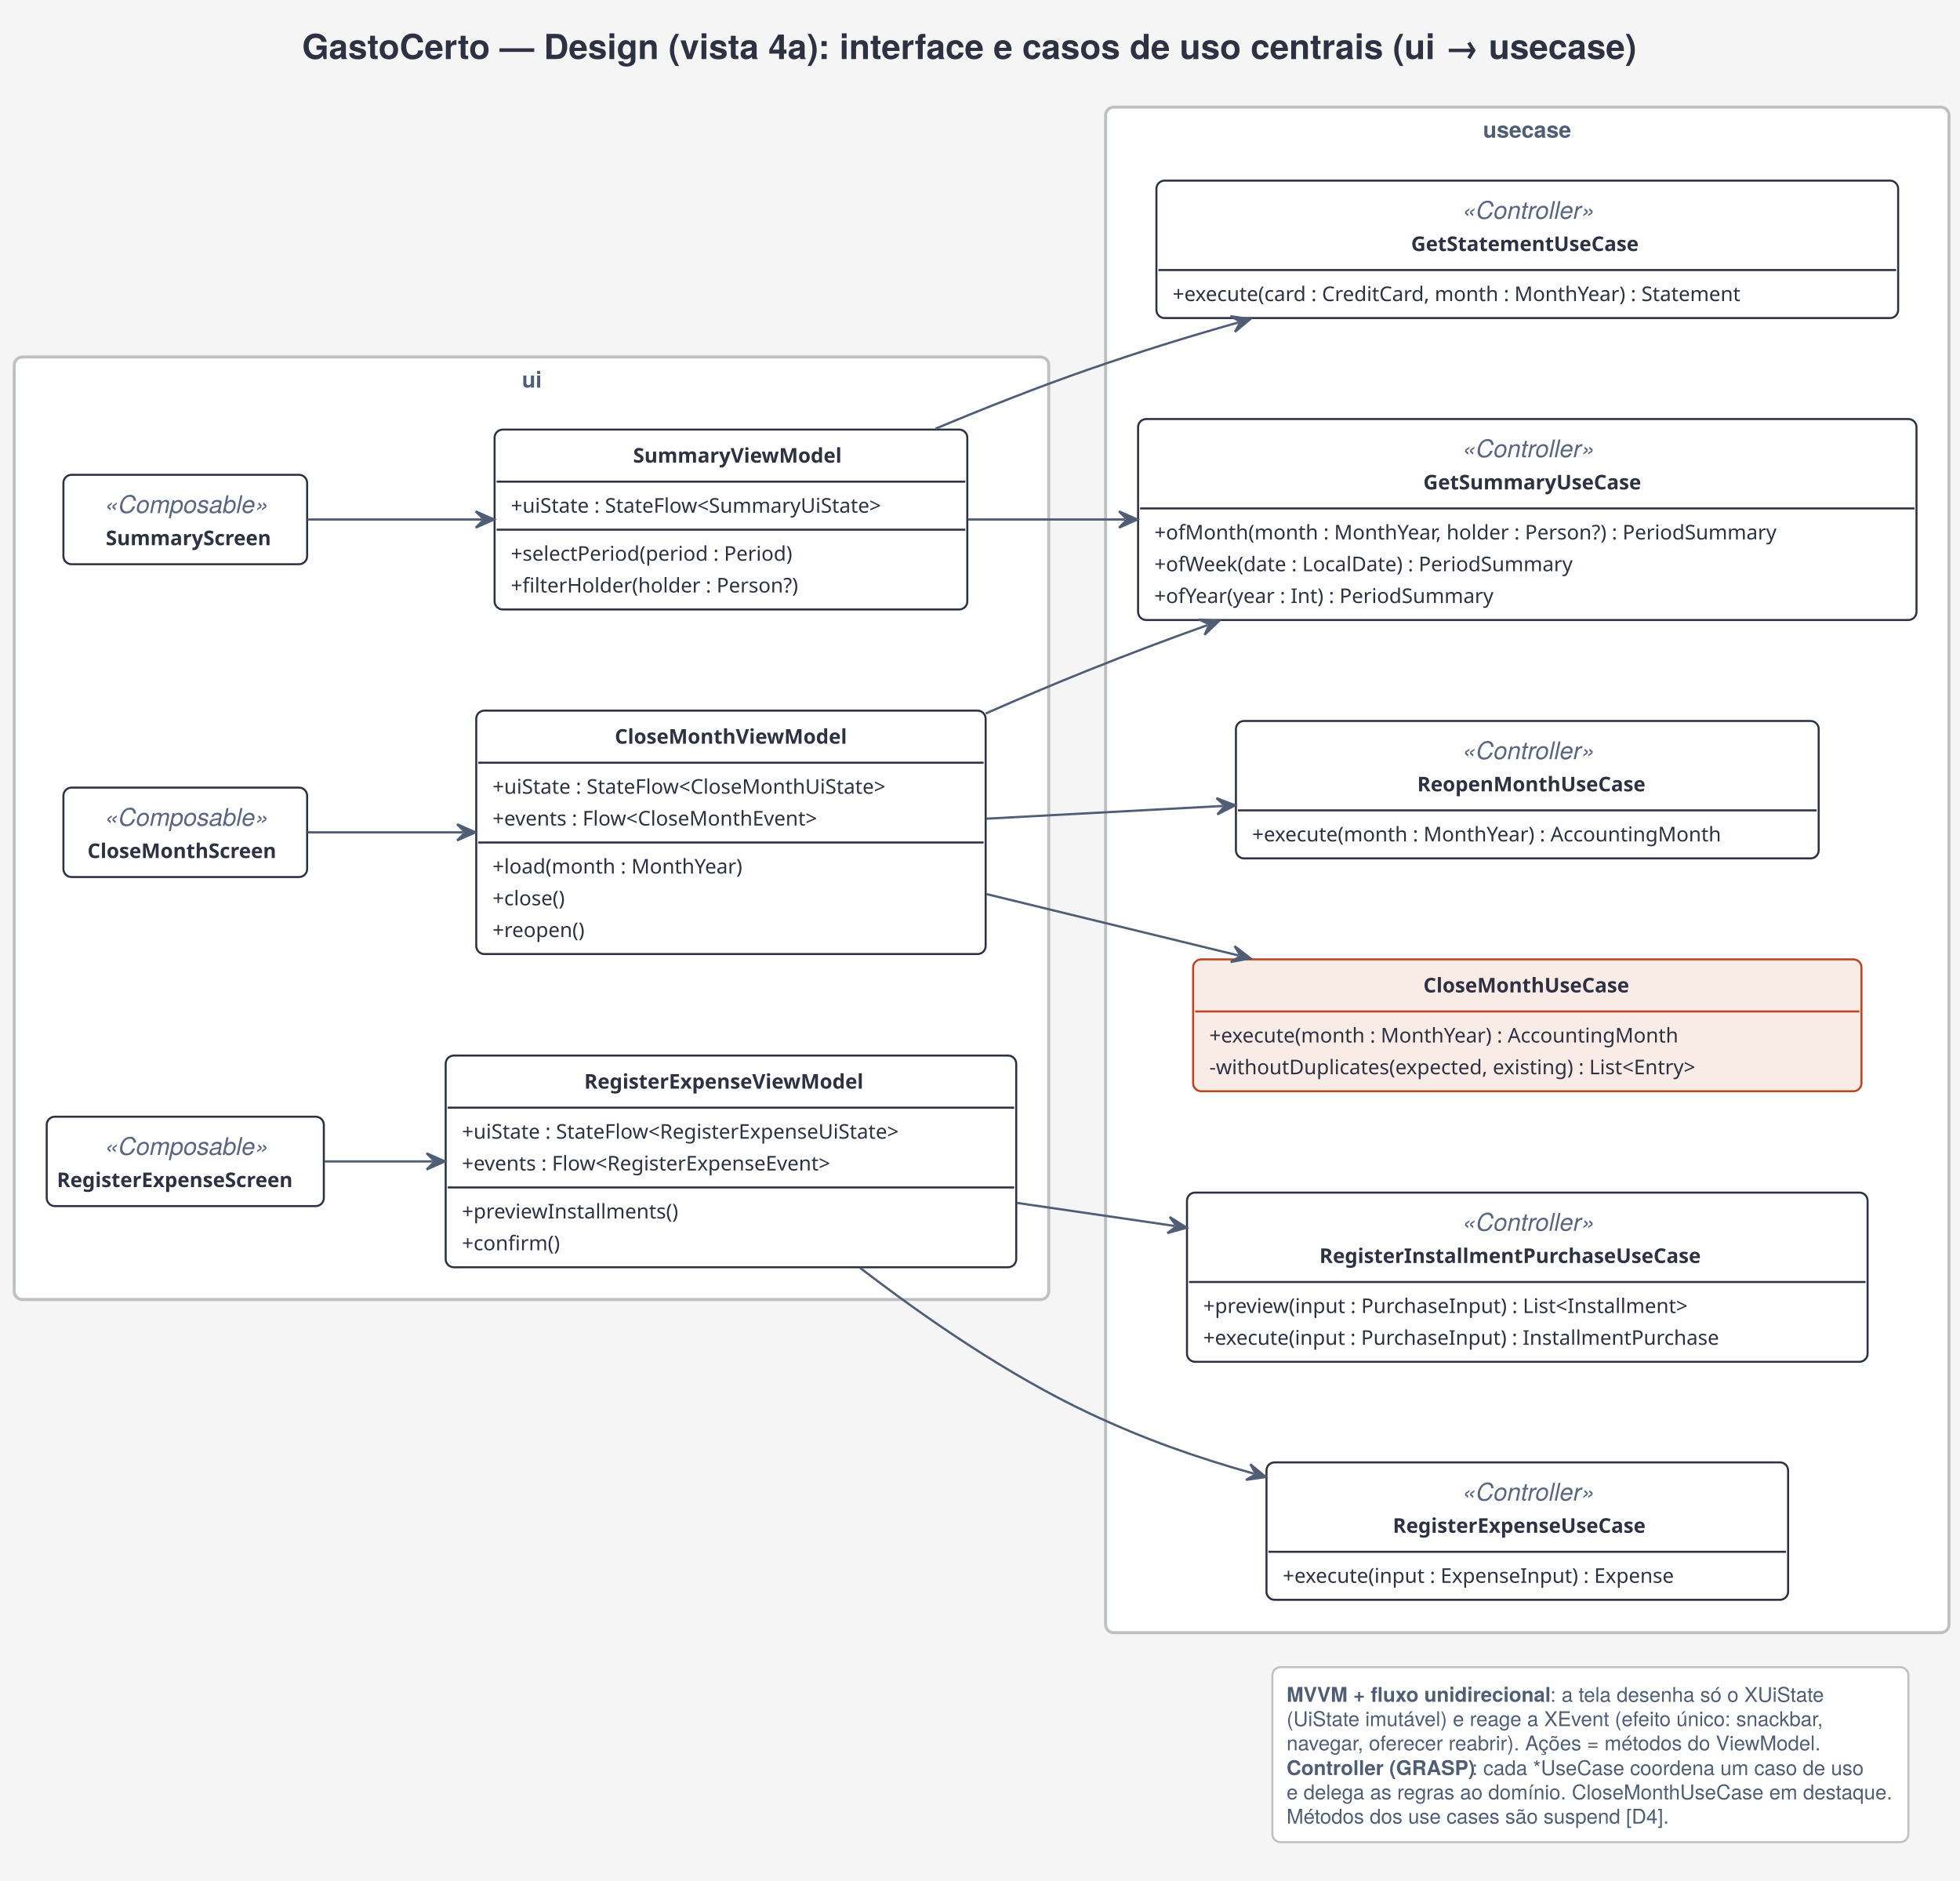
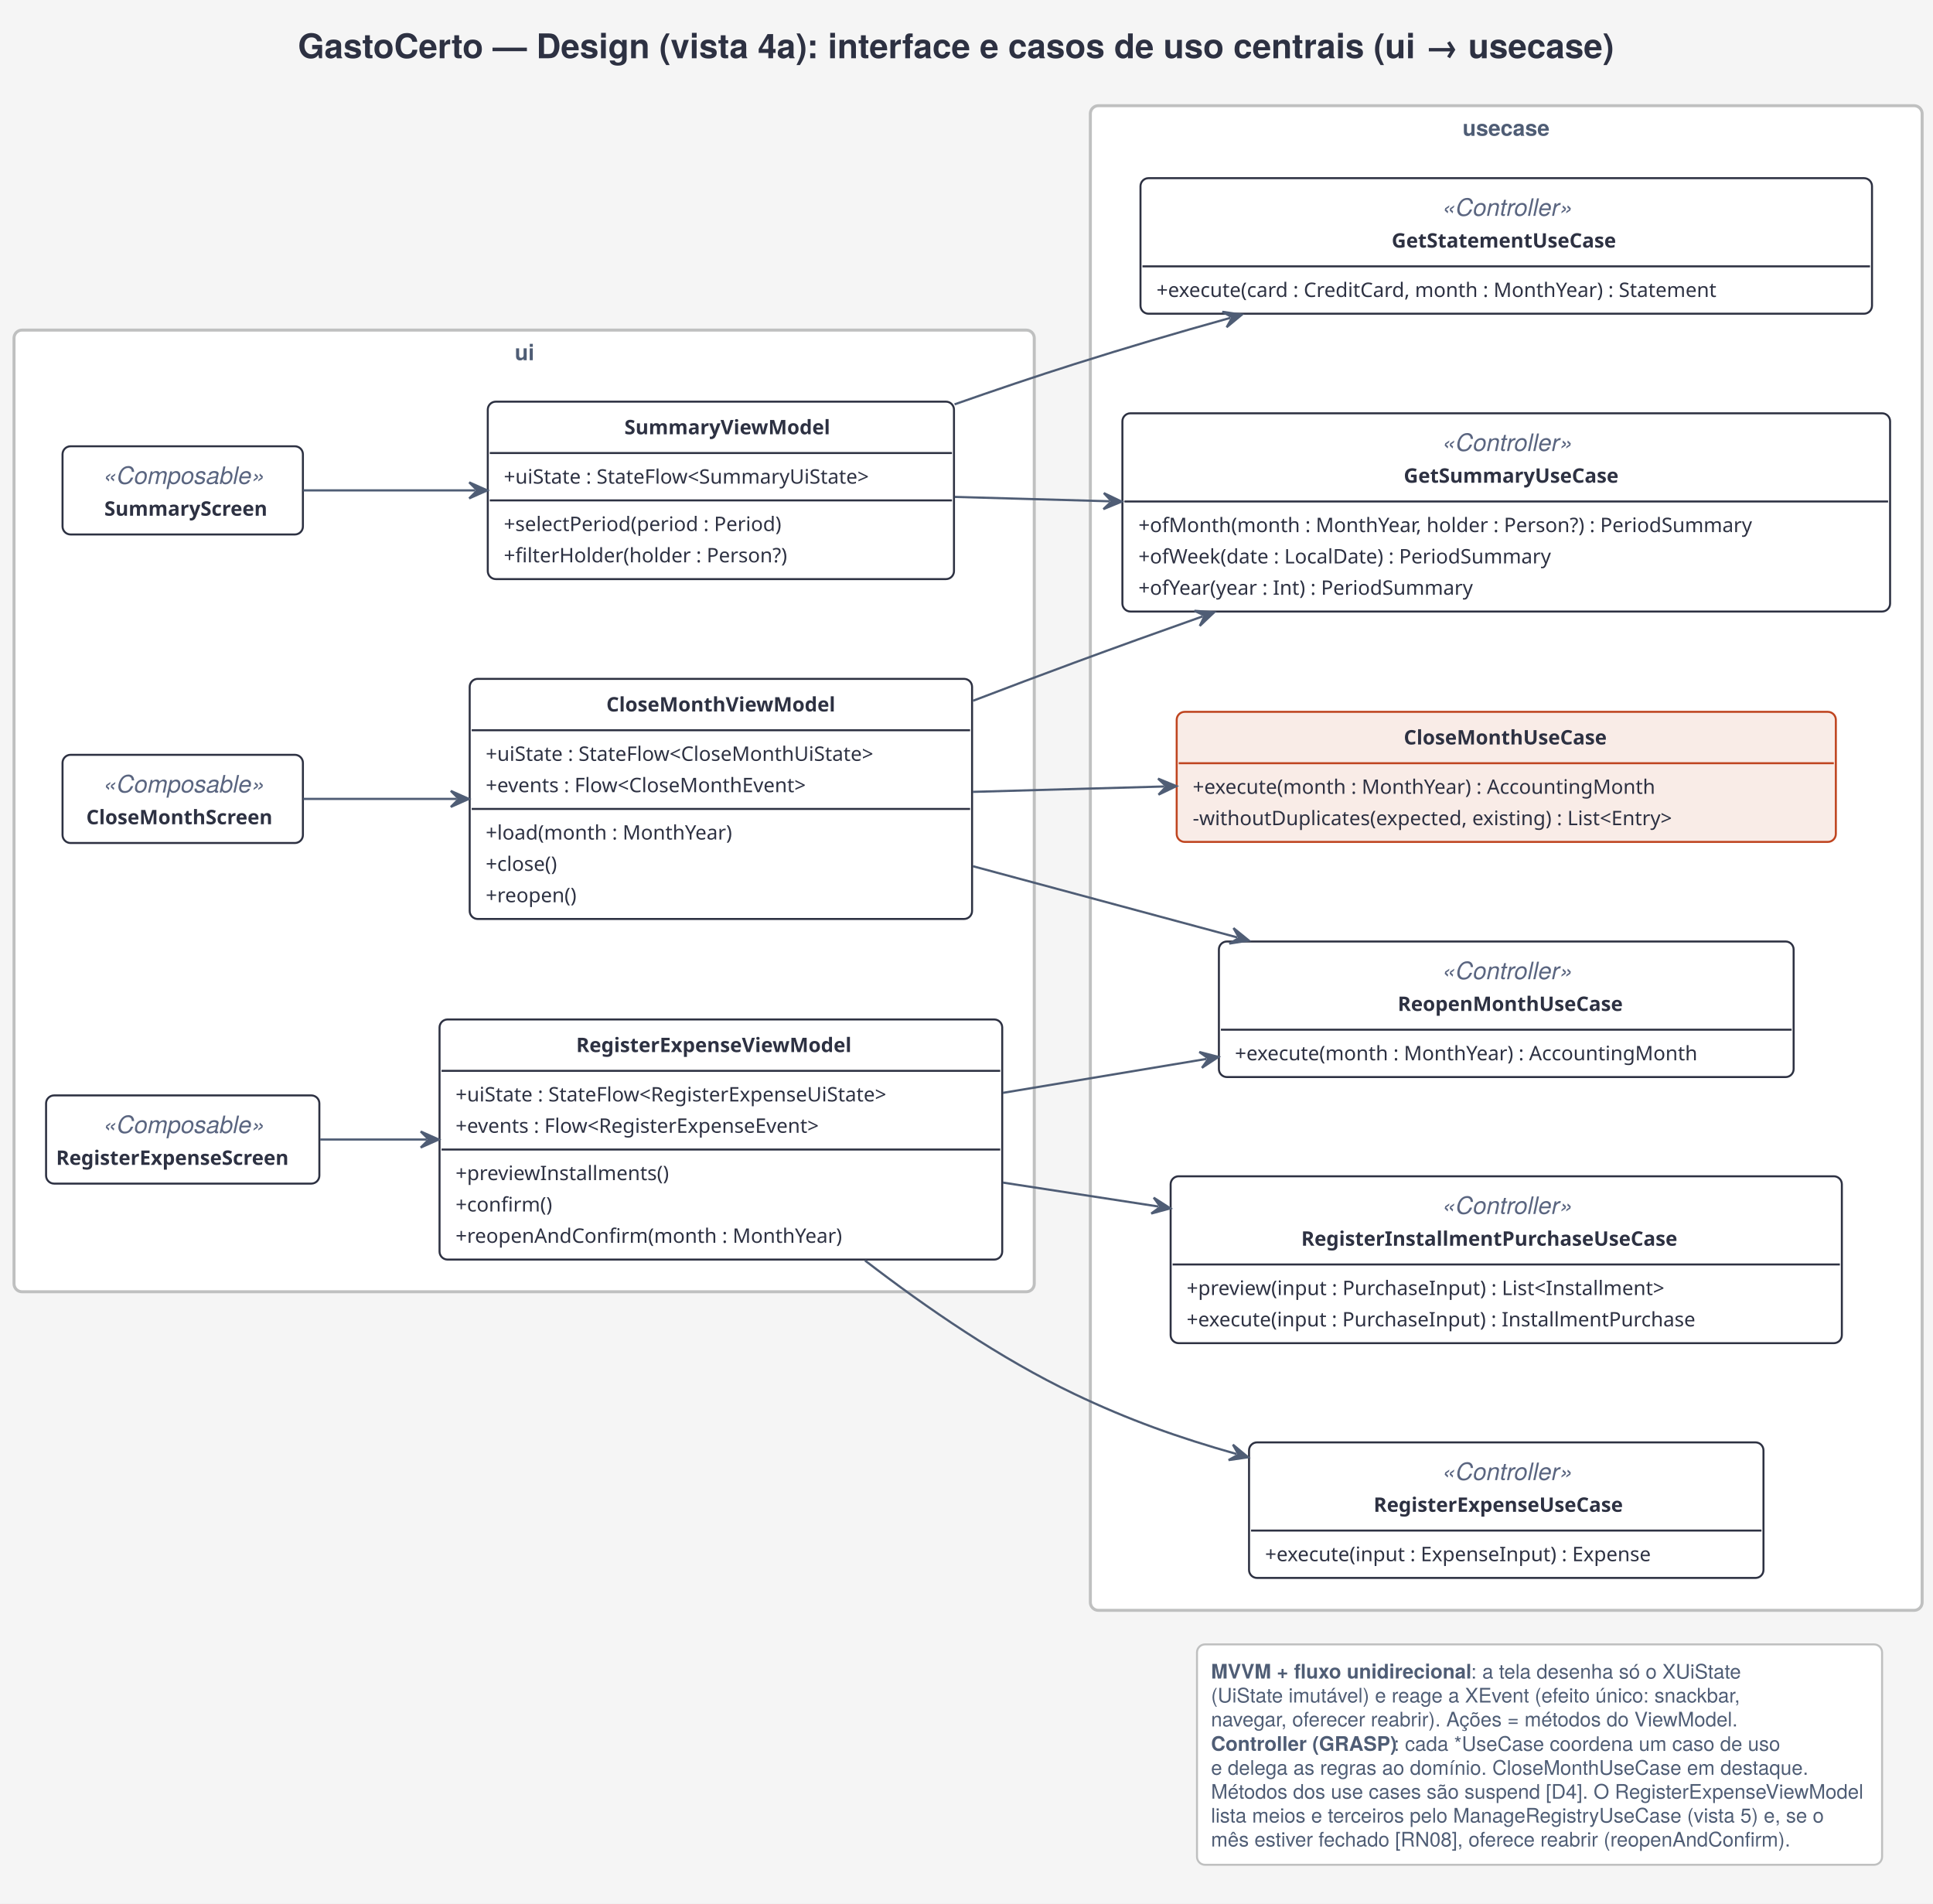
- <svg xmlns="http://www.w3.org/2000/svg" contentStyleType="text/css" data-diagram-type="CLASS" height="926px" preserveAspectRatio="none" style="width:965px;height:926px;background:#F5F5F5;" version="1.1" viewBox="0 0 965 926" width="965px" zoomAndPan="magnify">
+ <svg xmlns="http://www.w3.org/2000/svg" contentStyleType="text/css" data-diagram-type="CLASS" height="950px" preserveAspectRatio="none" style="width:965px;height:950px;background:#F5F5F5;" version="1.1" viewBox="0 0 965 950" width="965px" zoomAndPan="magnify">
  <defs />
  <g>
-     <rect fill="#F5F5F5" height="926" style="stroke:none;stroke-width:1;" width="965" x="0" y="0" />
+     <rect fill="#F5F5F5" height="950" style="stroke:none;stroke-width:1;" width="965" x="0" y="0" />
    <g class="title" data-source-line="7">
      <text fill="#2D3142" font-family="'Helvetica Neue'" font-size="17" font-weight="bold" lengthAdjust="spacing" textLength="654.16" x="148.71" y="29.068">GastoCerto — Design (vista 4a): interface e casos de uso centrais (ui → usecase)</text>
    </g>
    <g class="cluster" data-qualified-name="ui" data-source-line="10" id="ent0002">
-       <rect fill="#FFFFFF" height="464" rx="4" ry="4" style="stroke:#BFC0C0;stroke-width:1.5;" width="509.33" x="7" y="175.757" />
-       <text fill="#4F5D75" font-family="'Helvetica Neue'" font-size="11" font-weight="bold" lengthAdjust="spacing" textLength="9.361" x="256.985" y="190.801">ui</text>
+       <rect fill="#FFFFFF" height="480" rx="4" ry="4" style="stroke:#BFC0C0;stroke-width:1.5;" width="509.33" x="7" y="164.757" />
+       <text fill="#4F5D75" font-family="'Helvetica Neue'" font-size="11" font-weight="bold" lengthAdjust="spacing" textLength="9.361" x="256.985" y="179.801">ui</text>
    </g>
-     <g class="cluster" data-qualified-name="usecase" data-source-line="33" id="ent0009">
+     <g class="cluster" data-qualified-name="usecase" data-source-line="34" id="ent0009">
      <rect fill="#FFFFFF" height="751" rx="4" ry="4" style="stroke:#BFC0C0;stroke-width:1.5;" width="415.25" x="544.33" y="52.757" />
      <text fill="#4F5D75" font-family="'Helvetica Neue'" font-size="11" font-weight="bold" lengthAdjust="spacing" textLength="43.593" x="730.159" y="67.801">usecase</text>
    </g>
    <g class="entity" data-qualified-name="ui.RegisterExpenseScreen" data-source-line="11" id="ent0003">
-       <rect fill="#FFFFFF" height="44.017" rx="4" ry="4" style="stroke:#2D3142;stroke-width:1;" width="136.431" x="23" y="549.747" />
-       <text fill="#5A6580" font-family="Helvetica Neue" font-size="12" font-style="italic" lengthAdjust="spacing" textLength="79.116" x="51.657" y="568.567">«Composable»</text>
-       <text fill="#2D3142" font-family="Menlo" font-size="10" font-weight="bold" lengthAdjust="spacing" textLength="126.431" x="28" y="584.405">RegisterExpenseScreen</text>
+       <rect fill="#FFFFFF" height="44.017" rx="4" ry="4" style="stroke:#2D3142;stroke-width:1;" width="136.431" x="23" y="546.747" />
+       <text fill="#5A6580" font-family="Helvetica Neue" font-size="12" font-style="italic" lengthAdjust="spacing" textLength="79.116" x="51.657" y="565.567">«Composable»</text>
+       <text fill="#2D3142" font-family="Menlo" font-size="10" font-weight="bold" lengthAdjust="spacing" textLength="126.431" x="28" y="581.405">RegisterExpenseScreen</text>
    </g>
    <g class="entity" data-qualified-name="ui.CloseMonthScreen" data-source-line="12" id="ent0004">
-       <rect fill="#FFFFFF" height="44.017" rx="4" ry="4" style="stroke:#2D3142;stroke-width:1;" width="120" x="31.22" y="387.747" />
-       <text fill="#5A6580" font-family="Helvetica Neue" font-size="12" font-style="italic" lengthAdjust="spacing" textLength="79.116" x="51.662" y="406.567">«Composable»</text>
-       <text fill="#2D3142" font-family="Menlo" font-size="10" font-weight="bold" lengthAdjust="spacing" textLength="96.328" x="43.056" y="422.405">CloseMonthScreen</text>
+       <rect fill="#FFFFFF" height="44.017" rx="4" ry="4" style="stroke:#2D3142;stroke-width:1;" width="120" x="31.22" y="376.747" />
+       <text fill="#5A6580" font-family="Helvetica Neue" font-size="12" font-style="italic" lengthAdjust="spacing" textLength="79.116" x="51.662" y="395.567">«Composable»</text>
+       <text fill="#2D3142" font-family="Menlo" font-size="10" font-weight="bold" lengthAdjust="spacing" textLength="96.328" x="43.056" y="411.405">CloseMonthScreen</text>
    </g>
    <g class="entity" data-qualified-name="ui.SummaryScreen" data-source-line="13" id="ent0005">
-       <rect fill="#FFFFFF" height="44.017" rx="4" ry="4" style="stroke:#2D3142;stroke-width:1;" width="120" x="31.22" y="233.747" />
-       <text fill="#5A6580" font-family="Helvetica Neue" font-size="12" font-style="italic" lengthAdjust="spacing" textLength="79.116" x="51.662" y="252.567">«Composable»</text>
-       <text fill="#2D3142" font-family="Menlo" font-size="10" font-weight="bold" lengthAdjust="spacing" textLength="78.267" x="52.087" y="268.405">SummaryScreen</text>
+       <rect fill="#FFFFFF" height="44.017" rx="4" ry="4" style="stroke:#2D3142;stroke-width:1;" width="120" x="31.22" y="222.747" />
+       <text fill="#5A6580" font-family="Helvetica Neue" font-size="12" font-style="italic" lengthAdjust="spacing" textLength="79.116" x="51.662" y="241.567">«Composable»</text>
+       <text fill="#2D3142" font-family="Menlo" font-size="10" font-weight="bold" lengthAdjust="spacing" textLength="78.267" x="52.087" y="257.405">SummaryScreen</text>
    </g>
    <g class="entity" data-qualified-name="ui.RegisterExpenseViewModel" data-source-line="14" id="ent0006">
-       <rect fill="#FFFFFF" height="104.203" rx="4" ry="4" style="stroke:#2D3142;stroke-width:1;" width="280.902" x="219.43" y="519.657" />
-       <text fill="#2D3142" font-family="Menlo" font-size="10" font-weight="bold" lengthAdjust="spacing" textLength="144.492" x="287.635" y="535.939">RegisterExpenseViewModel</text>
-       <line style="stroke:#2D3142;stroke-width:1;" x1="220.43" x2="499.332" y1="545.298" y2="545.298" />
-       <text fill="#2D3142" font-family="Menlo" font-size="10" lengthAdjust="spacing" textLength="264.902" x="227.43" y="560.58">+uiState : StateFlow&lt;RegisterExpenseUiState&gt;</text>
-       <text fill="#2D3142" font-family="Menlo" font-size="10" lengthAdjust="spacing" textLength="216.738" x="227.43" y="576.221">+events : Flow&lt;RegisterExpenseEvent&gt;</text>
-       <line style="stroke:#2D3142;stroke-width:1;" x1="220.43" x2="499.332" y1="584.579" y2="584.579" />
-       <text fill="#2D3142" font-family="Menlo" font-size="10" lengthAdjust="spacing" textLength="132.451" x="227.43" y="599.861">+previewInstallments()</text>
-       <text fill="#2D3142" font-family="Menlo" font-size="10" lengthAdjust="spacing" textLength="60.205" x="227.43" y="615.502">+confirm()</text>
+       <rect fill="#FFFFFF" height="119.844" rx="4" ry="4" style="stroke:#2D3142;stroke-width:1;" width="280.902" x="219.43" y="508.837" />
+       <text fill="#2D3142" font-family="Menlo" font-size="10" font-weight="bold" lengthAdjust="spacing" textLength="144.492" x="287.635" y="525.119">RegisterExpenseViewModel</text>
+       <line style="stroke:#2D3142;stroke-width:1;" x1="220.43" x2="499.332" y1="534.478" y2="534.478" />
+       <text fill="#2D3142" font-family="Menlo" font-size="10" lengthAdjust="spacing" textLength="264.902" x="227.43" y="549.76">+uiState : StateFlow&lt;RegisterExpenseUiState&gt;</text>
+       <text fill="#2D3142" font-family="Menlo" font-size="10" lengthAdjust="spacing" textLength="216.738" x="227.43" y="565.4">+events : Flow&lt;RegisterExpenseEvent&gt;</text>
+       <line style="stroke:#2D3142;stroke-width:1;" x1="220.43" x2="499.332" y1="573.759" y2="573.759" />
+       <text fill="#2D3142" font-family="Menlo" font-size="10" lengthAdjust="spacing" textLength="132.451" x="227.43" y="589.041">+previewInstallments()</text>
+       <text fill="#2D3142" font-family="Menlo" font-size="10" lengthAdjust="spacing" textLength="60.205" x="227.43" y="604.682">+confirm()</text>
+       <text fill="#2D3142" font-family="Menlo" font-size="10" lengthAdjust="spacing" textLength="216.738" x="227.43" y="620.322">+reopenAndConfirm(month : MonthYear)</text>
    </g>
-     <g class="entity" data-qualified-name="ui.CloseMonthViewModel" data-source-line="20" id="ent0007">
-       <rect fill="#FFFFFF" height="119.844" rx="4" ry="4" style="stroke:#2D3142;stroke-width:1;" width="250.8" x="234.48" y="349.837" />
-       <text fill="#2D3142" font-family="Menlo" font-size="10" font-weight="bold" lengthAdjust="spacing" textLength="114.39" x="302.685" y="366.119">CloseMonthViewModel</text>
-       <line style="stroke:#2D3142;stroke-width:1;" x1="235.48" x2="484.28" y1="375.478" y2="375.478" />
-       <text fill="#2D3142" font-family="Menlo" font-size="10" lengthAdjust="spacing" textLength="234.8" x="242.48" y="390.76">+uiState : StateFlow&lt;CloseMonthUiState&gt;</text>
-       <text fill="#2D3142" font-family="Menlo" font-size="10" lengthAdjust="spacing" textLength="186.636" x="242.48" y="406.401">+events : Flow&lt;CloseMonthEvent&gt;</text>
-       <line style="stroke:#2D3142;stroke-width:1;" x1="235.48" x2="484.28" y1="414.759" y2="414.759" />
-       <text fill="#2D3142" font-family="Menlo" font-size="10" lengthAdjust="spacing" textLength="144.492" x="242.48" y="430.041">+load(month : MonthYear)</text>
-       <text fill="#2D3142" font-family="Menlo" font-size="10" lengthAdjust="spacing" textLength="48.164" x="242.48" y="445.682">+close()</text>
-       <text fill="#2D3142" font-family="Menlo" font-size="10" lengthAdjust="spacing" textLength="54.185" x="242.48" y="461.322">+reopen()</text>
+     <g class="entity" data-qualified-name="ui.CloseMonthViewModel" data-source-line="21" id="ent0007">
+       <rect fill="#FFFFFF" height="119.844" rx="4" ry="4" style="stroke:#2D3142;stroke-width:1;" width="250.8" x="234.48" y="338.837" />
+       <text fill="#2D3142" font-family="Menlo" font-size="10" font-weight="bold" lengthAdjust="spacing" textLength="114.39" x="302.685" y="355.119">CloseMonthViewModel</text>
+       <line style="stroke:#2D3142;stroke-width:1;" x1="235.48" x2="484.28" y1="364.478" y2="364.478" />
+       <text fill="#2D3142" font-family="Menlo" font-size="10" lengthAdjust="spacing" textLength="234.8" x="242.48" y="379.76">+uiState : StateFlow&lt;CloseMonthUiState&gt;</text>
+       <text fill="#2D3142" font-family="Menlo" font-size="10" lengthAdjust="spacing" textLength="186.636" x="242.48" y="395.401">+events : Flow&lt;CloseMonthEvent&gt;</text>
+       <line style="stroke:#2D3142;stroke-width:1;" x1="235.48" x2="484.28" y1="403.759" y2="403.759" />
+       <text fill="#2D3142" font-family="Menlo" font-size="10" lengthAdjust="spacing" textLength="144.492" x="242.48" y="419.041">+load(month : MonthYear)</text>
+       <text fill="#2D3142" font-family="Menlo" font-size="10" lengthAdjust="spacing" textLength="48.164" x="242.48" y="434.682">+close()</text>
+       <text fill="#2D3142" font-family="Menlo" font-size="10" lengthAdjust="spacing" textLength="54.185" x="242.48" y="450.322">+reopen()</text>
    </g>
-     <g class="entity" data-qualified-name="ui.SummaryViewModel" data-source-line="27" id="ent0008">
-       <rect fill="#FFFFFF" height="88.562" rx="4" ry="4" style="stroke:#2D3142;stroke-width:1;" width="232.738" x="243.51" y="211.477" />
-       <text fill="#2D3142" font-family="Menlo" font-size="10" font-weight="bold" lengthAdjust="spacing" textLength="96.328" x="311.715" y="227.759">SummaryViewModel</text>
-       <line style="stroke:#2D3142;stroke-width:1;" x1="244.51" x2="475.248" y1="237.118" y2="237.118" />
-       <text fill="#2D3142" font-family="Menlo" font-size="10" lengthAdjust="spacing" textLength="216.738" x="251.51" y="252.4">+uiState : StateFlow&lt;SummaryUiState&gt;</text>
-       <line style="stroke:#2D3142;stroke-width:1;" x1="244.51" x2="475.248" y1="260.758" y2="260.758" />
-       <text fill="#2D3142" font-family="Menlo" font-size="10" lengthAdjust="spacing" textLength="180.615" x="251.51" y="276.041">+selectPeriod(period : Period)</text>
-       <text fill="#2D3142" font-family="Menlo" font-size="10" lengthAdjust="spacing" textLength="186.636" x="251.51" y="291.681">+filterHolder(holder : Person?)</text>
+     <g class="entity" data-qualified-name="ui.SummaryViewModel" data-source-line="28" id="ent0008">
+       <rect fill="#FFFFFF" height="88.562" rx="4" ry="4" style="stroke:#2D3142;stroke-width:1;" width="232.738" x="243.51" y="200.477" />
+       <text fill="#2D3142" font-family="Menlo" font-size="10" font-weight="bold" lengthAdjust="spacing" textLength="96.328" x="311.715" y="216.759">SummaryViewModel</text>
+       <line style="stroke:#2D3142;stroke-width:1;" x1="244.51" x2="475.248" y1="226.118" y2="226.118" />
+       <text fill="#2D3142" font-family="Menlo" font-size="10" lengthAdjust="spacing" textLength="216.738" x="251.51" y="241.4">+uiState : StateFlow&lt;SummaryUiState&gt;</text>
+       <line style="stroke:#2D3142;stroke-width:1;" x1="244.51" x2="475.248" y1="249.758" y2="249.758" />
+       <text fill="#2D3142" font-family="Menlo" font-size="10" lengthAdjust="spacing" textLength="180.615" x="251.51" y="265.041">+selectPeriod(period : Period)</text>
+       <text fill="#2D3142" font-family="Menlo" font-size="10" lengthAdjust="spacing" textLength="186.636" x="251.51" y="280.681">+filterHolder(holder : Person?)</text>
    </g>
-     <g class="entity" data-qualified-name="usecase.RegisterExpenseUseCase" data-source-line="34" id="ent0010">
+     <g class="entity" data-qualified-name="usecase.RegisterExpenseUseCase" data-source-line="35" id="ent0010">
      <rect fill="#FFFFFF" height="67.657" rx="4" ry="4" style="stroke:#2D3142;stroke-width:1;" width="256.82" x="623.55" y="719.927" />
      <text fill="#5A6580" font-family="Helvetica Neue" font-size="12" font-style="italic" lengthAdjust="spacing" textLength="63.768" x="720.076" y="738.747">«Controller»</text>
      <text fill="#2D3142" font-family="Menlo" font-size="10" font-weight="bold" lengthAdjust="spacing" textLength="132.451" x="685.735" y="754.585">RegisterExpenseUseCase</text>
      <line style="stroke:#2D3142;stroke-width:1;" x1="624.55" x2="879.37" y1="763.944" y2="763.944" />
      <text fill="#2D3142" font-family="Menlo" font-size="10" lengthAdjust="spacing" textLength="240.82" x="631.55" y="779.226">+execute(input : ExpenseInput) : Expense</text>
    </g>
-     <g class="entity" data-qualified-name="usecase.RegisterInstallmentPurchaseUseCase" data-source-line="37" id="ent0011">
+     <g class="entity" data-qualified-name="usecase.RegisterInstallmentPurchaseUseCase" data-source-line="38" id="ent0011">
      <rect fill="#FFFFFF" height="83.298" rx="4" ry="4" style="stroke:#2D3142;stroke-width:1;" width="335.087" x="584.41" y="587.107" />
      <text fill="#5A6580" font-family="Helvetica Neue" font-size="12" font-style="italic" lengthAdjust="spacing" textLength="63.768" x="720.069" y="605.927">«Controller»</text>
      <text fill="#2D3142" font-family="Menlo" font-size="10" font-weight="bold" lengthAdjust="spacing" textLength="204.697" x="649.605" y="621.765">RegisterInstallmentPurchaseUseCase</text>
      <line style="stroke:#2D3142;stroke-width:1;" x1="585.41" x2="918.497" y1="631.124" y2="631.124" />
      <text fill="#2D3142" font-family="Menlo" font-size="10" lengthAdjust="spacing" textLength="307.046" x="592.41" y="646.406">+preview(input : PurchaseInput) : List&lt;Installment&gt;</text>
      <text fill="#2D3142" font-family="Menlo" font-size="10" lengthAdjust="spacing" textLength="319.087" x="592.41" y="662.047">+execute(input : PurchaseInput) : InstallmentPurchase</text>
    </g>
-     <g class="entity" data-qualified-name="usecase.CloseMonthUseCase" data-source-line="41" id="ent0012">
-       <rect fill="#F9ECE7" height="64.922" rx="4" ry="4" style="stroke:#BF4520;stroke-width:1;" width="329.066" x="587.43" y="472.297" />
-       <text fill="#2D3142" font-family="Menlo" font-size="10" font-weight="bold" lengthAdjust="spacing" textLength="102.349" x="700.789" y="488.579">CloseMonthUseCase</text>
-       <line style="stroke:#BF4520;stroke-width:1;" x1="588.43" x2="915.496" y1="497.938" y2="497.938" />
-       <text fill="#2D3142" font-family="Menlo" font-size="10" lengthAdjust="spacing" textLength="270.923" x="595.43" y="513.22">+execute(month : MonthYear) : AccountingMonth</text>
-       <text fill="#2D3142" font-family="Menlo" font-size="10" lengthAdjust="spacing" textLength="313.066" x="595.43" y="528.861">-withoutDuplicates(expected, existing) : List&lt;Entry&gt;</text>
+     <g class="entity" data-qualified-name="usecase.CloseMonthUseCase" data-source-line="42" id="ent0012">
+       <rect fill="#F9ECE7" height="64.922" rx="4" ry="4" style="stroke:#BF4520;stroke-width:1;" width="329.066" x="587.43" y="355.297" />
+       <text fill="#2D3142" font-family="Menlo" font-size="10" font-weight="bold" lengthAdjust="spacing" textLength="102.349" x="700.789" y="371.579">CloseMonthUseCase</text>
+       <line style="stroke:#BF4520;stroke-width:1;" x1="588.43" x2="915.496" y1="380.938" y2="380.938" />
+       <text fill="#2D3142" font-family="Menlo" font-size="10" lengthAdjust="spacing" textLength="270.923" x="595.43" y="396.22">+execute(month : MonthYear) : AccountingMonth</text>
+       <text fill="#2D3142" font-family="Menlo" font-size="10" lengthAdjust="spacing" textLength="313.066" x="595.43" y="411.861">-withoutDuplicates(expected, existing) : List&lt;Entry&gt;</text>
    </g>
-     <g class="entity" data-qualified-name="usecase.ReopenMonthUseCase" data-source-line="45" id="ent0013">
-       <rect fill="#FFFFFF" height="67.657" rx="4" ry="4" style="stroke:#2D3142;stroke-width:1;" width="286.923" x="608.5" y="354.927" />
-       <text fill="#5A6580" font-family="Helvetica Neue" font-size="12" font-style="italic" lengthAdjust="spacing" textLength="63.768" x="720.077" y="373.747">«Controller»</text>
-       <text fill="#2D3142" font-family="Menlo" font-size="10" font-weight="bold" lengthAdjust="spacing" textLength="108.369" x="697.777" y="389.585">ReopenMonthUseCase</text>
-       <line style="stroke:#2D3142;stroke-width:1;" x1="609.5" x2="894.423" y1="398.944" y2="398.944" />
-       <text fill="#2D3142" font-family="Menlo" font-size="10" lengthAdjust="spacing" textLength="270.923" x="616.5" y="414.226">+execute(month : MonthYear) : AccountingMonth</text>
+     <g class="entity" data-qualified-name="usecase.ReopenMonthUseCase" data-source-line="46" id="ent0013">
+       <rect fill="#FFFFFF" height="67.657" rx="4" ry="4" style="stroke:#2D3142;stroke-width:1;" width="286.923" x="608.5" y="469.927" />
+       <text fill="#5A6580" font-family="Helvetica Neue" font-size="12" font-style="italic" lengthAdjust="spacing" textLength="63.768" x="720.077" y="488.747">«Controller»</text>
+       <text fill="#2D3142" font-family="Menlo" font-size="10" font-weight="bold" lengthAdjust="spacing" textLength="108.369" x="697.777" y="504.585">ReopenMonthUseCase</text>
+       <line style="stroke:#2D3142;stroke-width:1;" x1="609.5" x2="894.423" y1="513.944" y2="513.944" />
+       <text fill="#2D3142" font-family="Menlo" font-size="10" lengthAdjust="spacing" textLength="270.923" x="616.5" y="529.226">+execute(month : MonthYear) : AccountingMonth</text>
    </g>
-     <g class="entity" data-qualified-name="usecase.GetSummaryUseCase" data-source-line="48" id="ent0014">
+     <g class="entity" data-qualified-name="usecase.GetSummaryUseCase" data-source-line="49" id="ent0014">
      <rect fill="#FFFFFF" height="98.939" rx="4" ry="4" style="stroke:#2D3142;stroke-width:1;" width="383.251" x="560.33" y="206.287" />
      <text fill="#5A6580" font-family="Helvetica Neue" font-size="12" font-style="italic" lengthAdjust="spacing" textLength="63.768" x="720.072" y="225.107">«Controller»</text>
      <text fill="#2D3142" font-family="Menlo" font-size="10" font-weight="bold" lengthAdjust="spacing" textLength="102.349" x="700.781" y="240.945">GetSummaryUseCase</text>
      <line style="stroke:#2D3142;stroke-width:1;" x1="561.33" x2="942.581" y1="250.304" y2="250.304" />
      <text fill="#2D3142" font-family="Menlo" font-size="10" lengthAdjust="spacing" textLength="367.251" x="568.33" y="265.586">+ofMonth(month : MonthYear, holder : Person?) : PeriodSummary</text>
      <text fill="#2D3142" font-family="Menlo" font-size="10" lengthAdjust="spacing" textLength="246.841" x="568.33" y="281.226">+ofWeek(date : LocalDate) : PeriodSummary</text>
      <text fill="#2D3142" font-family="Menlo" font-size="10" lengthAdjust="spacing" textLength="210.718" x="568.33" y="296.867">+ofYear(year : Int) : PeriodSummary</text>
    </g>
-     <g class="entity" data-qualified-name="usecase.GetStatementUseCase" data-source-line="53" id="ent0015">
+     <g class="entity" data-qualified-name="usecase.GetStatementUseCase" data-source-line="54" id="ent0015">
      <rect fill="#FFFFFF" height="67.657" rx="4" ry="4" style="stroke:#2D3142;stroke-width:1;" width="365.19" x="569.36" y="88.927" />
      <text fill="#5A6580" font-family="Helvetica Neue" font-size="12" font-style="italic" lengthAdjust="spacing" textLength="63.768" x="720.071" y="107.747">«Controller»</text>
      <text fill="#2D3142" font-family="Menlo" font-size="10" font-weight="bold" lengthAdjust="spacing" textLength="114.39" x="694.76" y="123.585">GetStatementUseCase</text>
      <line style="stroke:#2D3142;stroke-width:1;" x1="570.36" x2="933.549" y1="132.944" y2="132.944" />
      <text fill="#2D3142" font-family="Menlo" font-size="10" lengthAdjust="spacing" textLength="349.19" x="577.36" y="148.226">+execute(card : CreditCard, month : MonthYear) : Statement</text>
    </g>
-     <g class="link" data-entity-1="ent0003" data-entity-2="ent0006" data-link-type="dependency" data-source-line="58" id="lnk16">
-       <path codeLine="58" d="M159.85,571.757 C178.06,571.757 192.45,571.757 213.04,571.757" fill="none" id="RegisterExpenseScreen-to-RegisterExpenseViewModel" style="stroke:#4F5D75;stroke-width:1.1;" />
-       <polygon fill="#4F5D75" points="219.04,571.757,210.04,567.757,214.04,571.757,210.04,575.757,219.04,571.757" style="stroke:#4F5D75;stroke-width:1.1;" />
+     <g class="link" data-entity-1="ent0003" data-entity-2="ent0006" data-link-type="dependency" data-source-line="59" id="lnk16">
+       <path codeLine="59" d="M159.85,568.757 C178.06,568.757 192.45,568.757 213.04,568.757" fill="none" id="RegisterExpenseScreen-to-RegisterExpenseViewModel" style="stroke:#4F5D75;stroke-width:1.1;" />
+       <polygon fill="#4F5D75" points="219.04,568.757,210.04,564.757,214.04,568.757,210.04,572.757,219.04,568.757" style="stroke:#4F5D75;stroke-width:1.1;" />
    </g>
-     <g class="link" data-entity-1="ent0004" data-entity-2="ent0007" data-link-type="dependency" data-source-line="59" id="lnk17">
-       <path codeLine="59" d="M151.4,409.757 C175.87,409.757 199.23,409.757 228.06,409.757" fill="none" id="CloseMonthScreen-to-CloseMonthViewModel" style="stroke:#4F5D75;stroke-width:1.1;" />
-       <polygon fill="#4F5D75" points="234.06,409.757,225.06,405.757,229.06,409.757,225.06,413.757,234.06,409.757" style="stroke:#4F5D75;stroke-width:1.1;" />
+     <g class="link" data-entity-1="ent0004" data-entity-2="ent0007" data-link-type="dependency" data-source-line="60" id="lnk17">
+       <path codeLine="60" d="M151.4,398.757 C175.87,398.757 199.23,398.757 228.06,398.757" fill="none" id="CloseMonthScreen-to-CloseMonthViewModel" style="stroke:#4F5D75;stroke-width:1.1;" />
+       <polygon fill="#4F5D75" points="234.06,398.757,225.06,394.757,229.06,398.757,225.06,402.757,234.06,398.757" style="stroke:#4F5D75;stroke-width:1.1;" />
    </g>
-     <g class="link" data-entity-1="ent0005" data-entity-2="ent0008" data-link-type="dependency" data-source-line="60" id="lnk18">
-       <path codeLine="60" d="M151.4,255.757 C178.48,255.757 205.55,255.757 237.25,255.757" fill="none" id="SummaryScreen-to-SummaryViewModel" style="stroke:#4F5D75;stroke-width:1.1;" />
-       <polygon fill="#4F5D75" points="243.25,255.757,234.25,251.757,238.25,255.757,234.25,259.757,243.25,255.757" style="stroke:#4F5D75;stroke-width:1.1;" />
+     <g class="link" data-entity-1="ent0005" data-entity-2="ent0008" data-link-type="dependency" data-source-line="61" id="lnk18">
+       <path codeLine="61" d="M151.4,244.757 C178.48,244.757 205.55,244.757 237.25,244.757" fill="none" id="SummaryScreen-to-SummaryViewModel" style="stroke:#4F5D75;stroke-width:1.1;" />
+       <polygon fill="#4F5D75" points="243.25,244.757,234.25,240.757,238.25,244.757,234.25,248.757,243.25,244.757" style="stroke:#4F5D75;stroke-width:1.1;" />
    </g>
-     <g class="link" data-entity-1="ent0006" data-entity-2="ent0010" data-link-type="dependency" data-source-line="61" id="lnk19">
-       <path codeLine="61" d="M423.33,624.057 C455.43,648.747 496.17,676.867 536.33,695.757 C563.49,708.527 588.175,717.258 617.425,725.508" fill="none" id="RegisterExpenseViewModel-to-RegisterExpenseUseCase" style="stroke:#4F5D75;stroke-width:1.1;" />
-       <polygon fill="#4F5D75" points="623.2,727.137,615.624,720.844,618.388,725.78,613.452,728.544,623.2,727.137" style="stroke:#4F5D75;stroke-width:1.1;" />
+     <g class="link" data-entity-1="ent0006" data-entity-2="ent0010" data-link-type="dependency" data-source-line="62" id="lnk19">
+       <path codeLine="62" d="M431.83,629.157 C462.39,652.697 499.51,678.187 536.33,695.757 C563.42,708.677 588.075,717.478 617.315,725.728" fill="none" id="RegisterExpenseViewModel-to-RegisterExpenseUseCase" style="stroke:#4F5D75;stroke-width:1.1;" />
+       <polygon fill="#4F5D75" points="623.09,727.357,615.514,721.063,618.278,725.999,613.342,728.763,623.09,727.357" style="stroke:#4F5D75;stroke-width:1.1;" />
    </g>
-     <g class="link" data-entity-1="ent0006" data-entity-2="ent0011" data-link-type="dependency" data-source-line="62" id="lnk20">
-       <path codeLine="62" d="M500.61,592.177 C527.71,596.137 550.443,599.46 578.313,603.53" fill="none" id="RegisterExpenseViewModel-to-RegisterInstallmentPurchaseUseCase" style="stroke:#4F5D75;stroke-width:1.1;" />
-       <polygon fill="#4F5D75" points="584.25,604.397,575.923,599.139,579.303,603.674,574.766,607.054,584.25,604.397" style="stroke:#4F5D75;stroke-width:1.1;" />
+     <g class="link" data-entity-1="ent0006" data-entity-2="ent0011" data-link-type="dependency" data-source-line="63" id="lnk20">
+       <path codeLine="63" d="M500.61,590.247 C527.71,594.417 550.45,597.914 578.32,602.204" fill="none" id="RegisterExpenseViewModel-to-RegisterInstallmentPurchaseUseCase" style="stroke:#4F5D75;stroke-width:1.1;" />
+       <polygon fill="#4F5D75" points="584.25,603.117,575.963,597.794,579.308,602.356,574.746,605.701,584.25,603.117" style="stroke:#4F5D75;stroke-width:1.1;" />
    </g>
-     <g class="link" data-entity-1="ent0007" data-entity-2="ent0014" data-link-type="dependency" data-source-line="63" id="lnk21">
-       <path codeLine="63" d="M485.32,351.247 C502.36,343.757 519.7,336.397 536.33,329.757 C556.83,321.567 572.982,315.453 594.532,307.723" fill="none" id="CloseMonthViewModel-to-GetSummaryUseCase" style="stroke:#4F5D75;stroke-width:1.1;" />
-       <polygon fill="#4F5D75" points="600.18,305.697,590.358,304.971,595.474,307.385,593.059,312.501,600.18,305.697" style="stroke:#4F5D75;stroke-width:1.1;" />
+     <g class="link" data-entity-1="ent0006" data-entity-2="ent0013" data-link-type="dependency" data-source-line="64" id="lnk21">
+       <path codeLine="64" d="M500.61,545.477 C535.58,539.647 567.231,534.373 602.351,528.523" fill="none" id="RegisterExpenseViewModel-to-ReopenMonthUseCase" style="stroke:#4F5D75;stroke-width:1.1;" />
+       <polygon fill="#4F5D75" points="608.27,527.537,598.735,525.07,603.338,528.359,600.049,532.961,608.27,527.537" style="stroke:#4F5D75;stroke-width:1.1;" />
    </g>
-     <g class="link" data-entity-1="ent0007" data-entity-2="ent0012" data-link-type="dependency" data-source-line="64" id="lnk22">
-       <path codeLine="64" d="M485.65,440.147 C527.11,450.237 567.63,460.107 609.84,470.387" fill="none" id="CloseMonthViewModel-to-CloseMonthUseCase" style="stroke:#4F5D75;stroke-width:1.1;" />
-       <polygon fill="#4F5D75" points="615.67,471.807,607.872,465.791,610.812,470.624,605.979,473.564,615.67,471.807" style="stroke:#4F5D75;stroke-width:1.1;" />
+     <g class="link" data-entity-1="ent0007" data-entity-2="ent0014" data-link-type="dependency" data-source-line="65" id="lnk22">
+       <path codeLine="65" d="M485.76,349.767 C502.72,343.287 519.93,336.797 536.33,330.757 C558.83,322.467 577.083,315.886 600.463,307.626" fill="none" id="CloseMonthViewModel-to-GetSummaryUseCase" style="stroke:#4F5D75;stroke-width:1.1;" />
+       <polygon fill="#4F5D75" points="606.12,305.627,596.302,304.853,601.406,307.293,598.966,312.397,606.12,305.627" style="stroke:#4F5D75;stroke-width:1.1;" />
    </g>
-     <g class="link" data-entity-1="ent0007" data-entity-2="ent0013" data-link-type="dependency" data-source-line="65" id="lnk23">
-       <path codeLine="65" d="M485.65,403.037 C524.65,400.937 561.999,398.929 602.149,396.769" fill="none" id="CloseMonthViewModel-to-ReopenMonthUseCase" style="stroke:#4F5D75;stroke-width:1.1;" />
-       <polygon fill="#4F5D75" points="608.14,396.447,598.938,392.936,603.147,396.716,599.368,400.925,608.14,396.447" style="stroke:#4F5D75;stroke-width:1.1;" />
+     <g class="link" data-entity-1="ent0007" data-entity-2="ent0012" data-link-type="dependency" data-source-line="66" id="lnk23">
+       <path codeLine="66" d="M485.65,395.237 C517.97,394.327 547.262,393.506 581.252,392.546" fill="none" id="CloseMonthViewModel-to-CloseMonthUseCase" style="stroke:#4F5D75;stroke-width:1.1;" />
+       <polygon fill="#4F5D75" points="587.25,392.377,578.141,388.633,582.252,392.518,578.366,396.63,587.25,392.377" style="stroke:#4F5D75;stroke-width:1.1;" />
    </g>
-     <g class="link" data-entity-1="ent0008" data-entity-2="ent0014" data-link-type="dependency" data-source-line="66" id="lnk24">
-       <path codeLine="66" d="M476.6,255.757 C502.88,255.757 525.47,255.757 553.96,255.757" fill="none" id="SummaryViewModel-to-GetSummaryUseCase" style="stroke:#4F5D75;stroke-width:1.1;" />
-       <polygon fill="#4F5D75" points="559.96,255.757,550.96,251.757,554.96,255.757,550.96,259.757,559.96,255.757" style="stroke:#4F5D75;stroke-width:1.1;" />
+     <g class="link" data-entity-1="ent0007" data-entity-2="ent0013" data-link-type="dependency" data-source-line="67" id="lnk24">
+       <path codeLine="67" d="M485.65,432.337 C529.67,444.187 573.416,455.967 617.656,467.877" fill="none" id="CloseMonthViewModel-to-ReopenMonthUseCase" style="stroke:#4F5D75;stroke-width:1.1;" />
+       <polygon fill="#4F5D75" points="623.45,469.437,615.799,463.235,618.622,468.137,613.72,470.96,623.45,469.437" style="stroke:#4F5D75;stroke-width:1.1;" />
    </g>
-     <g class="link" data-entity-1="ent0008" data-entity-2="ent0015" data-link-type="dependency" data-source-line="67" id="lnk25">
-       <path codeLine="67" d="M460.67,211.007 C485.17,200.767 511.5,190.367 536.33,181.757 C561.71,172.957 583.348,166.226 609.828,158.706" fill="none" id="SummaryViewModel-to-GetStatementUseCase" style="stroke:#4F5D75;stroke-width:1.1;" />
-       <polygon fill="#4F5D75" points="615.6,157.067,605.85,155.678,610.79,158.433,608.035,163.374,615.6,157.067" style="stroke:#4F5D75;stroke-width:1.1;" />
+     <g class="link" data-entity-1="ent0008" data-entity-2="ent0014" data-link-type="dependency" data-source-line="68" id="lnk25">
+       <path codeLine="68" d="M476.6,248.017 C502.88,248.757 525.472,249.399 553.962,250.199" fill="none" id="SummaryViewModel-to-GetSummaryUseCase" style="stroke:#4F5D75;stroke-width:1.1;" />
+       <polygon fill="#4F5D75" points="559.96,250.367,551.076,246.116,554.962,250.227,550.851,254.113,559.96,250.367" style="stroke:#4F5D75;stroke-width:1.1;" />
    </g>
-     <g class="legend" data-source-line="69">
-       <rect fill="#FFFFFF" height="86.14" rx="4" ry="4" style="stroke:#BFC0C0;stroke-width:1;" width="313.13" x="626.45" y="820.757" />
-       <text fill="#4F5D75" font-family="'Helvetica Neue'" font-size="10" font-weight="bold" lengthAdjust="spacing" textLength="129.84" x="633.45" y="837.797">MVVM + fluxo unidirecional</text>
-       <text fill="#4F5D75" font-family="'Helvetica Neue'" font-size="10" lengthAdjust="spacing" textLength="134.65" x="763.29" y="837.837">: a tela desenha só o XUiState</text>
-       <text fill="#4F5D75" font-family="'Helvetica Neue'" font-size="10" lengthAdjust="spacing" textLength="263.55" x="633.45" y="849.767">(UiState imutável) e reage a XEvent (efeito único: snackbar,</text>
-       <text fill="#4F5D75" font-family="'Helvetica Neue'" font-size="10" lengthAdjust="spacing" textLength="266.19" x="633.45" y="861.697">navegar, oferecer reabrir). Ações = métodos do ViewModel.</text>
-       <text fill="#4F5D75" font-family="'Helvetica Neue'" font-size="10" font-weight="bold" lengthAdjust="spacing" textLength="91.28" x="633.45" y="873.867">Controller (GRASP)</text>
-       <text fill="#4F5D75" font-family="'Helvetica Neue'" font-size="10" lengthAdjust="spacing" textLength="193.93" x="724.73" y="873.907">: cada *UseCase coordena um caso de uso</text>
-       <text fill="#4F5D75" font-family="'Helvetica Neue'" font-size="10" lengthAdjust="spacing" textLength="299.13" x="633.45" y="885.837">e delega as regras ao domínio. CloseMonthUseCase em destaque.</text>
-       <text fill="#4F5D75" font-family="'Helvetica Neue'" font-size="10" lengthAdjust="spacing" textLength="190.05" x="633.45" y="897.767">Métodos dos use cases são suspend [D4].</text>
+     <g class="link" data-entity-1="ent0008" data-entity-2="ent0015" data-link-type="dependency" data-source-line="69" id="lnk26">
+       <path codeLine="69" d="M476.54,201.817 C496.4,194.847 516.89,187.907 536.33,181.757 C563.23,173.247 586.46,166.398 614.19,158.668" fill="none" id="SummaryViewModel-to-GetStatementUseCase" style="stroke:#4F5D75;stroke-width:1.1;" />
+       <polygon fill="#4F5D75" points="619.97,157.057,610.226,155.621,615.154,158.4,612.375,163.327,619.97,157.057" style="stroke:#4F5D75;stroke-width:1.1;" />
+     </g>
+     <g class="legend" data-source-line="71">
+       <rect fill="#FFFFFF" height="110" rx="4" ry="4" style="stroke:#BFC0C0;stroke-width:1;" width="342.01" x="597.57" y="820.757" />
+       <text fill="#4F5D75" font-family="'Helvetica Neue'" font-size="10" font-weight="bold" lengthAdjust="spacing" textLength="129.84" x="604.57" y="837.797">MVVM + fluxo unidirecional</text>
+       <text fill="#4F5D75" font-family="'Helvetica Neue'" font-size="10" lengthAdjust="spacing" textLength="134.65" x="734.41" y="837.837">: a tela desenha só o XUiState</text>
+       <text fill="#4F5D75" font-family="'Helvetica Neue'" font-size="10" lengthAdjust="spacing" textLength="263.55" x="604.57" y="849.767">(UiState imutável) e reage a XEvent (efeito único: snackbar,</text>
+       <text fill="#4F5D75" font-family="'Helvetica Neue'" font-size="10" lengthAdjust="spacing" textLength="266.19" x="604.57" y="861.697">navegar, oferecer reabrir). Ações = métodos do ViewModel.</text>
+       <text fill="#4F5D75" font-family="'Helvetica Neue'" font-size="10" font-weight="bold" lengthAdjust="spacing" textLength="91.28" x="604.57" y="873.867">Controller (GRASP)</text>
+       <text fill="#4F5D75" font-family="'Helvetica Neue'" font-size="10" lengthAdjust="spacing" textLength="193.93" x="695.85" y="873.907">: cada *UseCase coordena um caso de uso</text>
+       <text fill="#4F5D75" font-family="'Helvetica Neue'" font-size="10" lengthAdjust="spacing" textLength="299.13" x="604.57" y="885.837">e delega as regras ao domínio. CloseMonthUseCase em destaque.</text>
+       <text fill="#4F5D75" font-family="'Helvetica Neue'" font-size="10" lengthAdjust="spacing" textLength="328.01" x="604.57" y="897.767">Métodos dos use cases são suspend [D4]. O RegisterExpenseViewModel</text>
+       <text fill="#4F5D75" font-family="'Helvetica Neue'" font-size="10" lengthAdjust="spacing" textLength="305.2" x="604.57" y="909.697">lista meios e terceiros pelo ManageRegistryUseCase (vista 5) e, se o</text>
+       <text fill="#4F5D75" font-family="'Helvetica Neue'" font-size="10" lengthAdjust="spacing" textLength="289.65" x="604.57" y="921.627">mês estiver fechado [RN08], oferece reabrir (reopenAndConfirm).</text>
    </g>
  </g>
</svg>
